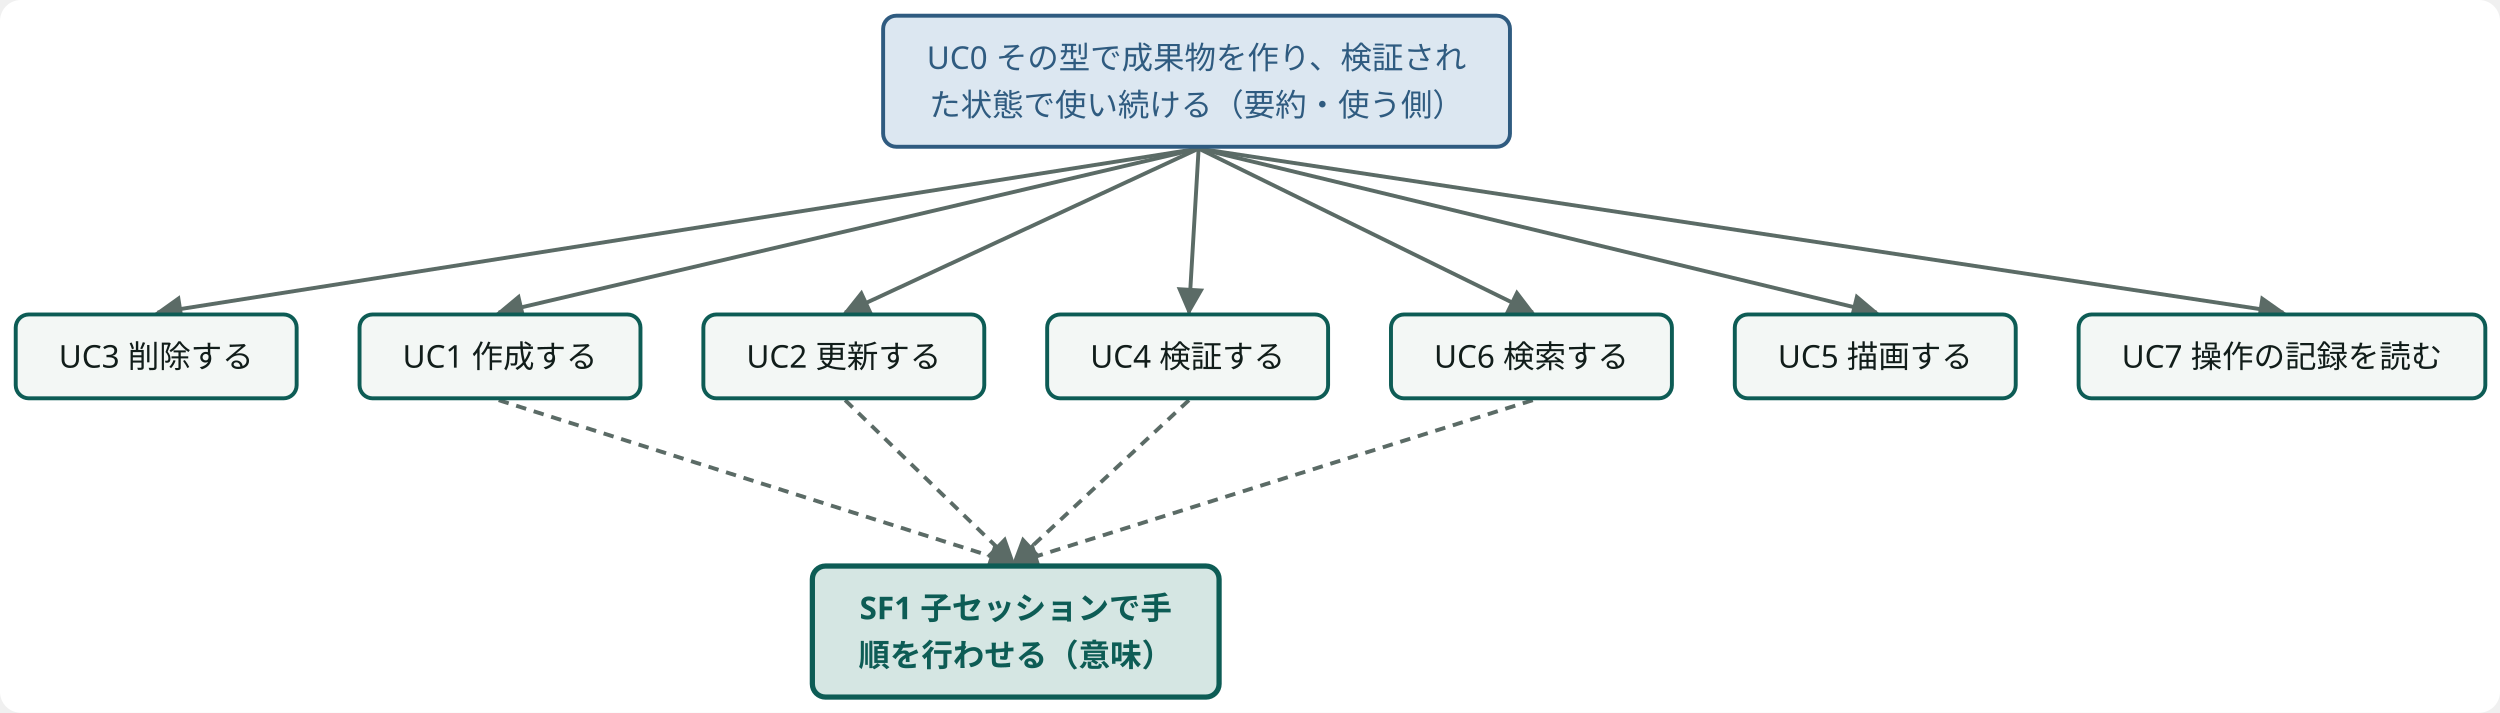
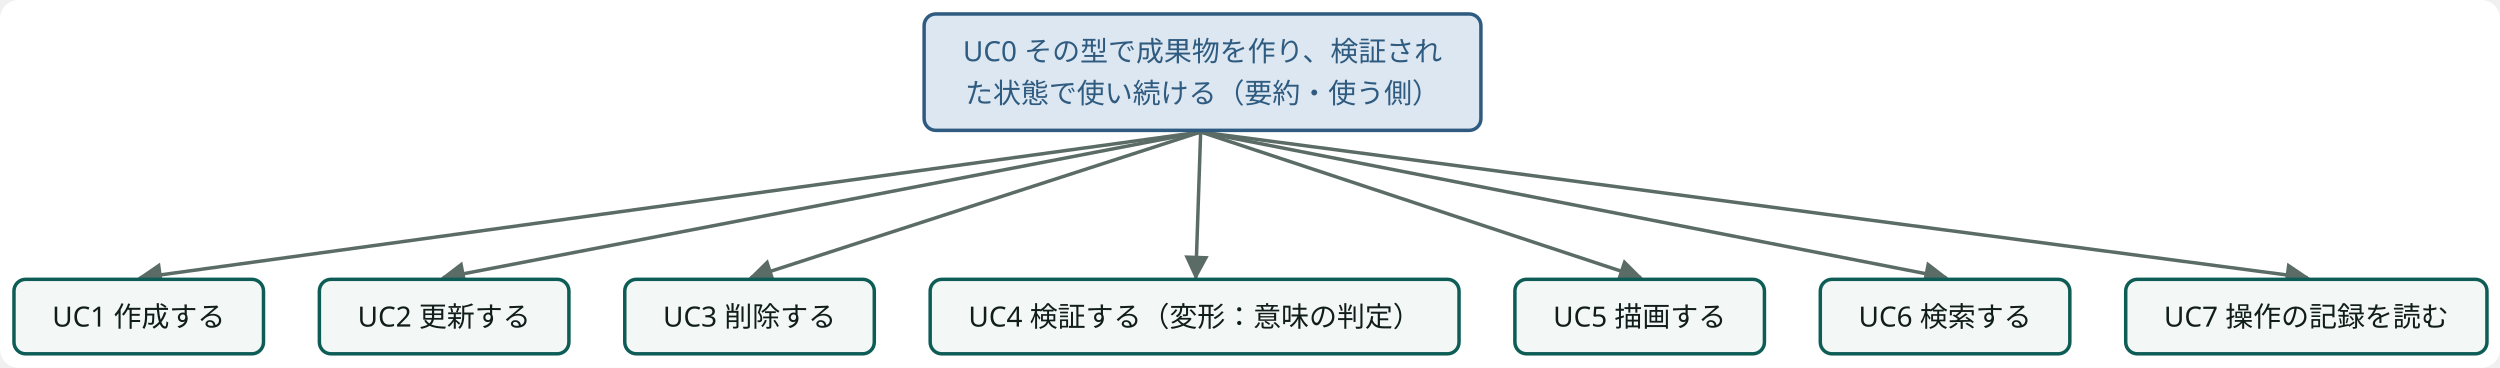
- <svg class="wf-fig dsvg" viewBox="0 0 954 272" width="954" height="272" role="img" style="min-width:637px">
-   <style data-dsvg="dark">.dsvg .canvas{fill:var(--dsvg-area-fill,#FFFFFF)}.dsvg .flow{stroke:var(--dsvg-ink-soft,#5B6B66)}.dsvg .flow.async{stroke:var(--dsvg-ink-soft,#5B6B66)}.dsvg .box.kind-2{fill:var(--dsvg-kind-2-bg,#DCE7F1);stroke:var(--dsvg-kind-2,#2F5B80)}.dsvg .label.kind-2{fill:var(--dsvg-kind-2,#2F5B80);font-size:12px}.dsvg .box{fill:var(--dsvg-box-fill,#F3F7F5);stroke:var(--dsvg-accent,#0D5C55)}.dsvg .label{fill:var(--dsvg-ink,#111D1A);font-size:12px}.dsvg .box.focus{fill:var(--dsvg-accent-bg,#D5E6E3);stroke:var(--dsvg-accent,#0D5C55)}.dsvg .label.focus{fill:var(--dsvg-accent,#0D5C55);font-size:12px}.dsvg #dsvg-3a494e15-arrow-5B6B66 path{fill:var(--dsvg-ink-soft,#5B6B66)}@media (prefers-color-scheme:dark){:root:not([data-theme="light"]) .dsvg,.dsvg:root:not([data-theme="light"]){--dsvg-area-fill:#22302D;--dsvg-ink-soft:#9DADA8;--dsvg-kind-2-bg:#182A3A;--dsvg-kind-2:#8FB8DE;--dsvg-box-fill:#16211E;--dsvg-accent:#6CC9B8;--dsvg-ink:#E6EEEB;--dsvg-accent-bg:#173330}}:root[data-theme="dark"] .dsvg{--dsvg-area-fill:#22302D;--dsvg-ink-soft:#9DADA8;--dsvg-kind-2-bg:#182A3A;--dsvg-kind-2:#8FB8DE;--dsvg-box-fill:#16211E;--dsvg-accent:#6CC9B8;--dsvg-ink:#E6EEEB;--dsvg-accent-bg:#173330}</style>
+ <svg class="wf-fig dsvg" viewBox="0 0 1074 158" width="1074" height="158" role="img" style="min-width:716px">
+   <style data-dsvg="dark">.dsvg .canvas{fill:var(--dsvg-area-fill,#FFFFFF)}.dsvg .flow{stroke:var(--dsvg-ink-soft,#5B6B66)}.dsvg .box.kind-2{fill:var(--dsvg-kind-2-bg,#DCE7F1);stroke:var(--dsvg-kind-2,#2F5B80)}.dsvg .label.kind-2{fill:var(--dsvg-kind-2,#2F5B80);font-size:12px}.dsvg .box{fill:var(--dsvg-box-fill,#F3F7F5);stroke:var(--dsvg-accent,#0D5C55)}.dsvg .label{fill:var(--dsvg-ink,#111D1A);font-size:12px}.dsvg #dsvg-fa81f4b5-arrow-5B6B66 path{fill:var(--dsvg-ink-soft,#5B6B66)}@media (prefers-color-scheme:dark){:root:not([data-theme="light"]) .dsvg,.dsvg:root:not([data-theme="light"]){--dsvg-area-fill:#22302D;--dsvg-ink-soft:#9DADA8;--dsvg-kind-2-bg:#182A3A;--dsvg-kind-2:#8FB8DE;--dsvg-box-fill:#16211E;--dsvg-accent:#6CC9B8;--dsvg-ink:#E6EEEB}}:root[data-theme="dark"] .dsvg{--dsvg-area-fill:#22302D;--dsvg-ink-soft:#9DADA8;--dsvg-kind-2-bg:#182A3A;--dsvg-kind-2:#8FB8DE;--dsvg-box-fill:#16211E;--dsvg-accent:#6CC9B8;--dsvg-ink:#E6EEEB}</style>
  <defs data-dsvg="marker">
-     <marker id="dsvg-3a494e15-arrow-5B6B66" viewBox="0 0 10 10" refX="9" refY="5" markerWidth="7" markerHeight="7" orient="auto-start-reverse">
+     <marker id="dsvg-fa81f4b5-arrow-5B6B66" viewBox="0 0 10 10" refX="9" refY="5" markerWidth="7" markerHeight="7" orient="auto-start-reverse">
      <path d="M0,0 L10,5 L0,10 z" fill="#5B6B66" />
    </marker>
  </defs>
-   <rect data-dsvg="canvas" class="canvas" x="0.0" y="0.0" width="954.0" height="272.0" fill="#FFFFFF" rx="8" />
+   <rect data-dsvg="canvas" class="canvas" x="0.0" y="0.0" width="1074.0" height="158.0" fill="#FFFFFF" rx="8" />
  <g transform="translate(6.0,6.0)">
-     <path class="flow" d="M451.4,50.7 L184.3,113.3" fill="none" stroke="#5B6B66" stroke-width="1.5" marker-end="url(#dsvg-3a494e15-arrow-5B6B66)" />
-     <path class="flow" d="M451.4,50.7 L316.5,113.3" fill="none" stroke="#5B6B66" stroke-width="1.5" marker-end="url(#dsvg-3a494e15-arrow-5B6B66)" />
-     <path class="flow" d="M451.4,50.7 L54.1,113.3" fill="none" stroke="#5B6B66" stroke-width="1.5" marker-end="url(#dsvg-3a494e15-arrow-5B6B66)" />
-     <path class="flow" d="M451.4,50.7 L447.7,113.3" fill="none" stroke="#5B6B66" stroke-width="1.5" marker-end="url(#dsvg-3a494e15-arrow-5B6B66)" />
-     <path class="flow" d="M451.4,50.7 L710.1,113.3" fill="none" stroke="#5B6B66" stroke-width="1.5" marker-end="url(#dsvg-3a494e15-arrow-5B6B66)" />
-     <path class="flow" d="M451.4,50.7 L578.9,113.3" fill="none" stroke="#5B6B66" stroke-width="1.5" marker-end="url(#dsvg-3a494e15-arrow-5B6B66)" />
-     <path class="flow" d="M451.4,50.7 L865.3,113.3" fill="none" stroke="#5B6B66" stroke-width="1.5" marker-end="url(#dsvg-3a494e15-arrow-5B6B66)" />
-     <path class="flow async" d="M184.3,146.7 L380.8,209.0" fill="none" stroke="#5B6B66" stroke-width="1.5" marker-end="url(#dsvg-3a494e15-arrow-5B6B66)" stroke-dasharray="4 3" />
-     <path class="flow async" d="M316.5,146.7 L380.8,209.0" fill="none" stroke="#5B6B66" stroke-width="1.5" marker-end="url(#dsvg-3a494e15-arrow-5B6B66)" stroke-dasharray="4 3" />
-     <path class="flow async" d="M447.7,146.7 L380.8,209.0" fill="none" stroke="#5B6B66" stroke-width="1.5" marker-end="url(#dsvg-3a494e15-arrow-5B6B66)" stroke-dasharray="4 3" />
-     <path class="flow async" d="M578.9,146.7 L380.8,209.0" fill="none" stroke="#5B6B66" stroke-width="1.5" marker-end="url(#dsvg-3a494e15-arrow-5B6B66)" stroke-dasharray="4 3" />
-     <g class="wf-node" transform="translate(331.0,0.0)">
+     <path class="flow" d="M509.8,50.7 L54.1,113.3" fill="none" stroke="#5B6B66" stroke-width="1.5" marker-end="url(#dsvg-fa81f4b5-arrow-5B6B66)" />
+     <path class="flow" d="M509.8,50.7 L184.3,113.3" fill="none" stroke="#5B6B66" stroke-width="1.5" marker-end="url(#dsvg-fa81f4b5-arrow-5B6B66)" />
+     <path class="flow" d="M509.8,50.7 L316.5,113.3" fill="none" stroke="#5B6B66" stroke-width="1.5" marker-end="url(#dsvg-fa81f4b5-arrow-5B6B66)" />
+     <path class="flow" d="M509.8,50.7 L507.7,113.3" fill="none" stroke="#5B6B66" stroke-width="1.5" marker-end="url(#dsvg-fa81f4b5-arrow-5B6B66)" />
+     <path class="flow" d="M509.8,50.7 L698.9,113.3" fill="none" stroke="#5B6B66" stroke-width="1.5" marker-end="url(#dsvg-fa81f4b5-arrow-5B6B66)" />
+     <path class="flow" d="M509.8,50.7 L830.1,113.3" fill="none" stroke="#5B6B66" stroke-width="1.5" marker-end="url(#dsvg-fa81f4b5-arrow-5B6B66)" />
+     <path class="flow" d="M509.8,50.7 L985.3,113.3" fill="none" stroke="#5B6B66" stroke-width="1.5" marker-end="url(#dsvg-fa81f4b5-arrow-5B6B66)" />
+     <g class="wf-node" transform="translate(391.0,0.0)">
      <g class="svg-box" role="kind-2">
        <rect class="box kind-2" x="0" y="0" width="239.2" height="50.0" fill="#DCE7F1" stroke="#2F5B80" stroke-width="1.5" rx="5" />
        <text class="label kind-2" x="119.6" y="20.3" text-anchor="middle" font-weight="400" font-family="Noto Sans JP, Hiragino Kaku Gothic ProN, sans-serif" font-size="12" fill="#2F5B80">UC0 その型で成果物を作り、検証され</text>
        <text class="label kind-2" x="119.6" y="38.3" text-anchor="middle" font-weight="400" font-family="Noto Sans JP, Hiragino Kaku Gothic ProN, sans-serif" font-size="12" fill="#2F5B80">た状態で使い続ける（要約・使う側）</text>
      </g>
    </g>
-     <g class="wf-node" transform="translate(131.2,114.0)">
+     <g class="wf-node" transform="translate(0.0,114.0)">
      <g class="svg-box" role="plain">
        <rect class="box" x="0" y="0" width="107.2" height="32.0" fill="#F3F7F5" stroke="#0D5C55" stroke-width="1.5" rx="5" />
        <text class="label" x="53.6" y="20.3" text-anchor="middle" font-weight="400" font-family="Noto Sans JP, Hiragino Kaku Gothic ProN, sans-serif" font-size="12" fill="#111D1A">UC1 作成する</text>
      </g>
    </g>
-     <g class="wf-node" transform="translate(262.4,114.0)">
+     <g class="wf-node" transform="translate(131.2,114.0)">
      <g class="svg-box" role="plain">
        <rect class="box" x="0" y="0" width="107.2" height="32.0" fill="#F3F7F5" stroke="#0D5C55" stroke-width="1.5" rx="5" />
        <text class="label" x="53.6" y="20.3" text-anchor="middle" font-weight="400" font-family="Noto Sans JP, Hiragino Kaku Gothic ProN, sans-serif" font-size="12" fill="#111D1A">UC2 更新する</text>
      </g>
    </g>
-     <g class="wf-node" transform="translate(0.0,114.0)">
+     <g class="wf-node" transform="translate(262.4,114.0)">
      <g class="svg-box" role="plain">
        <rect class="box" x="0" y="0" width="107.2" height="32.0" fill="#F3F7F5" stroke="#0D5C55" stroke-width="1.5" rx="5" />
        <text class="label" x="53.6" y="20.3" text-anchor="middle" font-weight="400" font-family="Noto Sans JP, Hiragino Kaku Gothic ProN, sans-serif" font-size="12" fill="#111D1A">UC3 削除する</text>
      </g>
    </g>
    <g class="wf-node" transform="translate(393.6,114.0)">
      <g class="svg-box" role="plain">
-         <rect class="box" x="0" y="0" width="107.2" height="32.0" fill="#F3F7F5" stroke="#0D5C55" stroke-width="1.5" rx="5" />
-         <text class="label" x="53.6" y="20.3" text-anchor="middle" font-weight="400" font-family="Noto Sans JP, Hiragino Kaku Gothic ProN, sans-serif" font-size="12" fill="#111D1A">UC4 検証する</text>
+         <rect class="box" x="0" y="0" width="227.2" height="32.0" fill="#F3F7F5" stroke="#0D5C55" stroke-width="1.5" rx="5" />
+         <text class="label" x="113.6" y="20.3" text-anchor="middle" font-weight="400" font-family="Noto Sans JP, Hiragino Kaku Gothic ProN, sans-serif" font-size="12" fill="#111D1A">UC4 検証する（変形：意味の判定）</text>
      </g>
    </g>
-     <g class="wf-node" transform="translate(656.0,114.0)">
+     <g class="wf-node" transform="translate(644.8,114.0)">
      <g class="svg-box" role="plain">
        <rect class="box" x="0" y="0" width="107.2" height="32.0" fill="#F3F7F5" stroke="#0D5C55" stroke-width="1.5" rx="5" />
        <text class="label" x="53.6" y="20.3" text-anchor="middle" font-weight="400" font-family="Noto Sans JP, Hiragino Kaku Gothic ProN, sans-serif" font-size="12" fill="#111D1A">UC5 描画する</text>
      </g>
    </g>
-     <g class="wf-node" transform="translate(524.8,114.0)">
+     <g class="wf-node" transform="translate(776.0,114.0)">
      <g class="svg-box" role="plain">
        <rect class="box" x="0" y="0" width="107.2" height="32.0" fill="#F3F7F5" stroke="#0D5C55" stroke-width="1.5" rx="5" />
        <text class="label" x="53.6" y="20.3" text-anchor="middle" font-weight="400" font-family="Noto Sans JP, Hiragino Kaku Gothic ProN, sans-serif" font-size="12" fill="#111D1A">UC6 検索する</text>
      </g>
    </g>
-     <g class="wf-node" transform="translate(787.2,114.0)">
+     <g class="wf-node" transform="translate(907.2,114.0)">
      <g class="svg-box" role="plain">
        <rect class="box" x="0" y="0" width="155.2" height="32.0" fill="#F3F7F5" stroke="#0D5C55" stroke-width="1.5" rx="5" />
        <text class="label" x="77.6" y="20.3" text-anchor="middle" font-weight="400" font-family="Noto Sans JP, Hiragino Kaku Gothic ProN, sans-serif" font-size="12" fill="#111D1A">UC7 操作の記録を読む</text>
      </g>
    </g>
-     <g class="wf-node" transform="translate(304.0,210.0)">
-       <g class="svg-box" role="focus">
-         <rect class="box focus" x="0" y="0" width="155.2" height="50.0" fill="#D5E6E3" stroke="#0D5C55" stroke-width="2" rx="5" />
-         <text class="label focus" x="77.6" y="20.3" text-anchor="middle" font-weight="600" font-family="Noto Sans JP, Hiragino Kaku Gothic ProN, sans-serif" font-size="12" fill="#0D5C55">SF1 子セッションで手</text>
-         <text class="label focus" x="77.6" y="38.3" text-anchor="middle" font-weight="600" font-family="Noto Sans JP, Hiragino Kaku Gothic ProN, sans-serif" font-size="12" fill="#0D5C55">順を行わせる（意味）</text>
-       </g>
-     </g>
  </g>
</svg>
